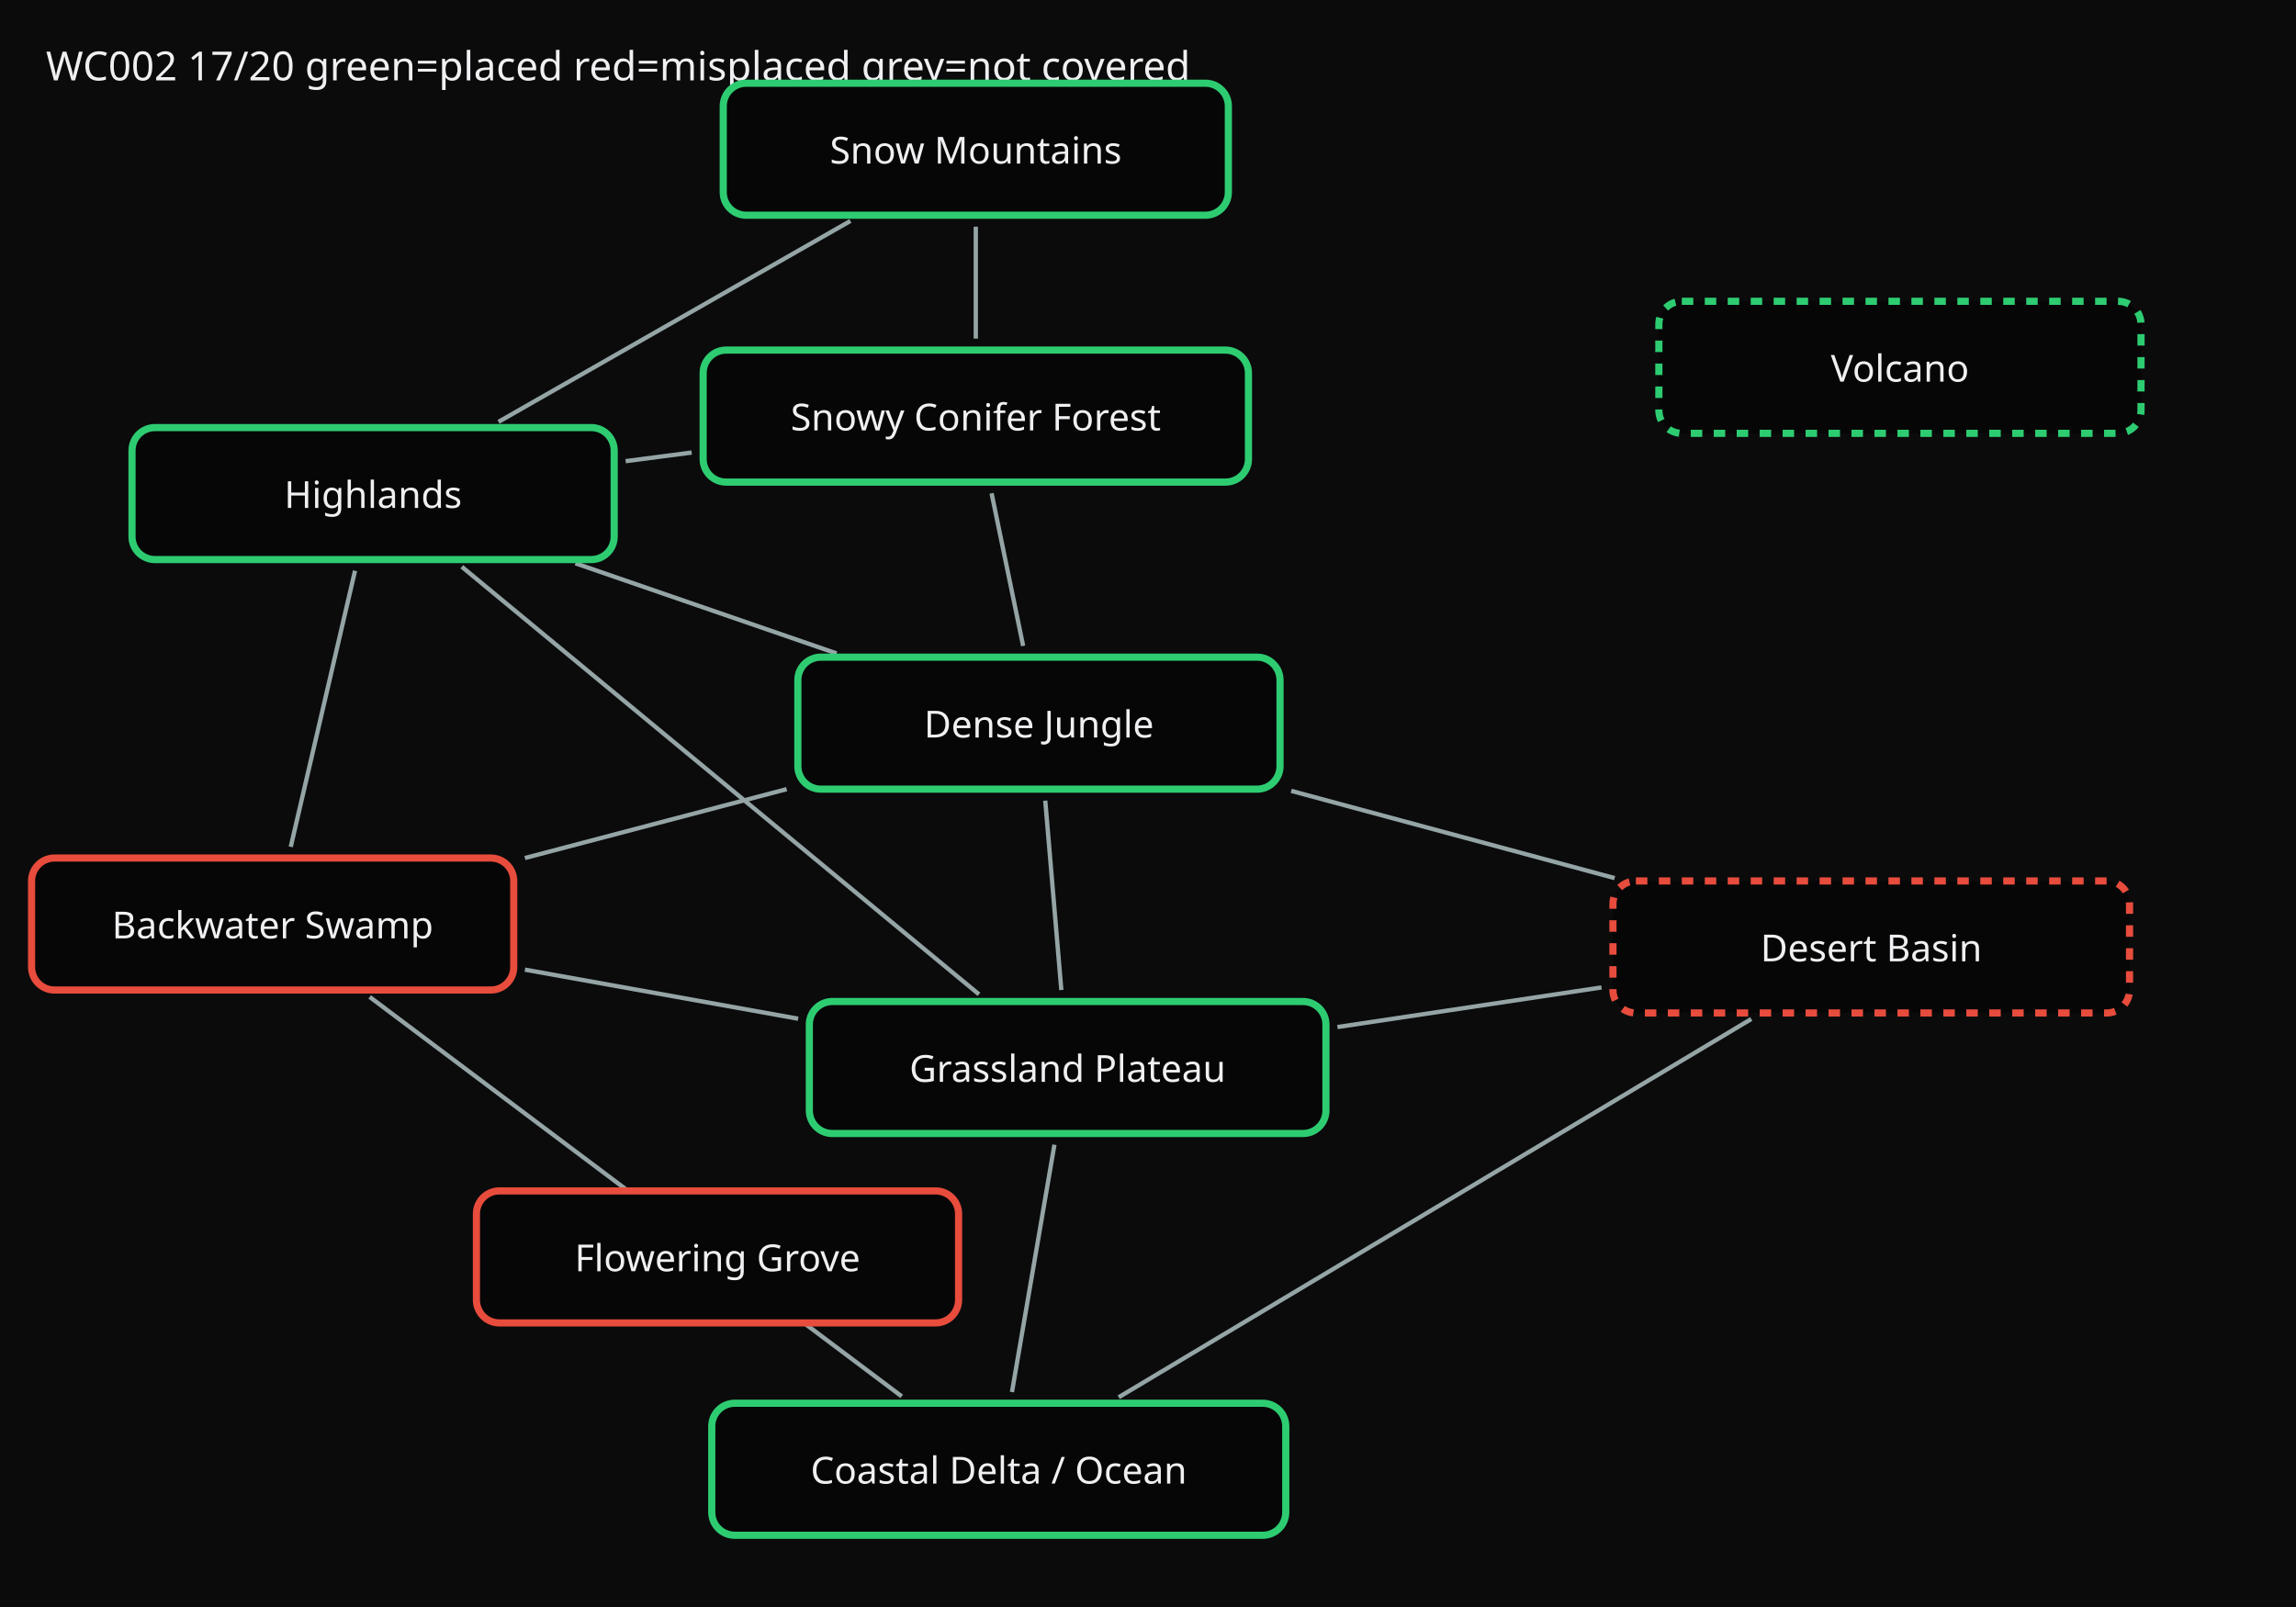
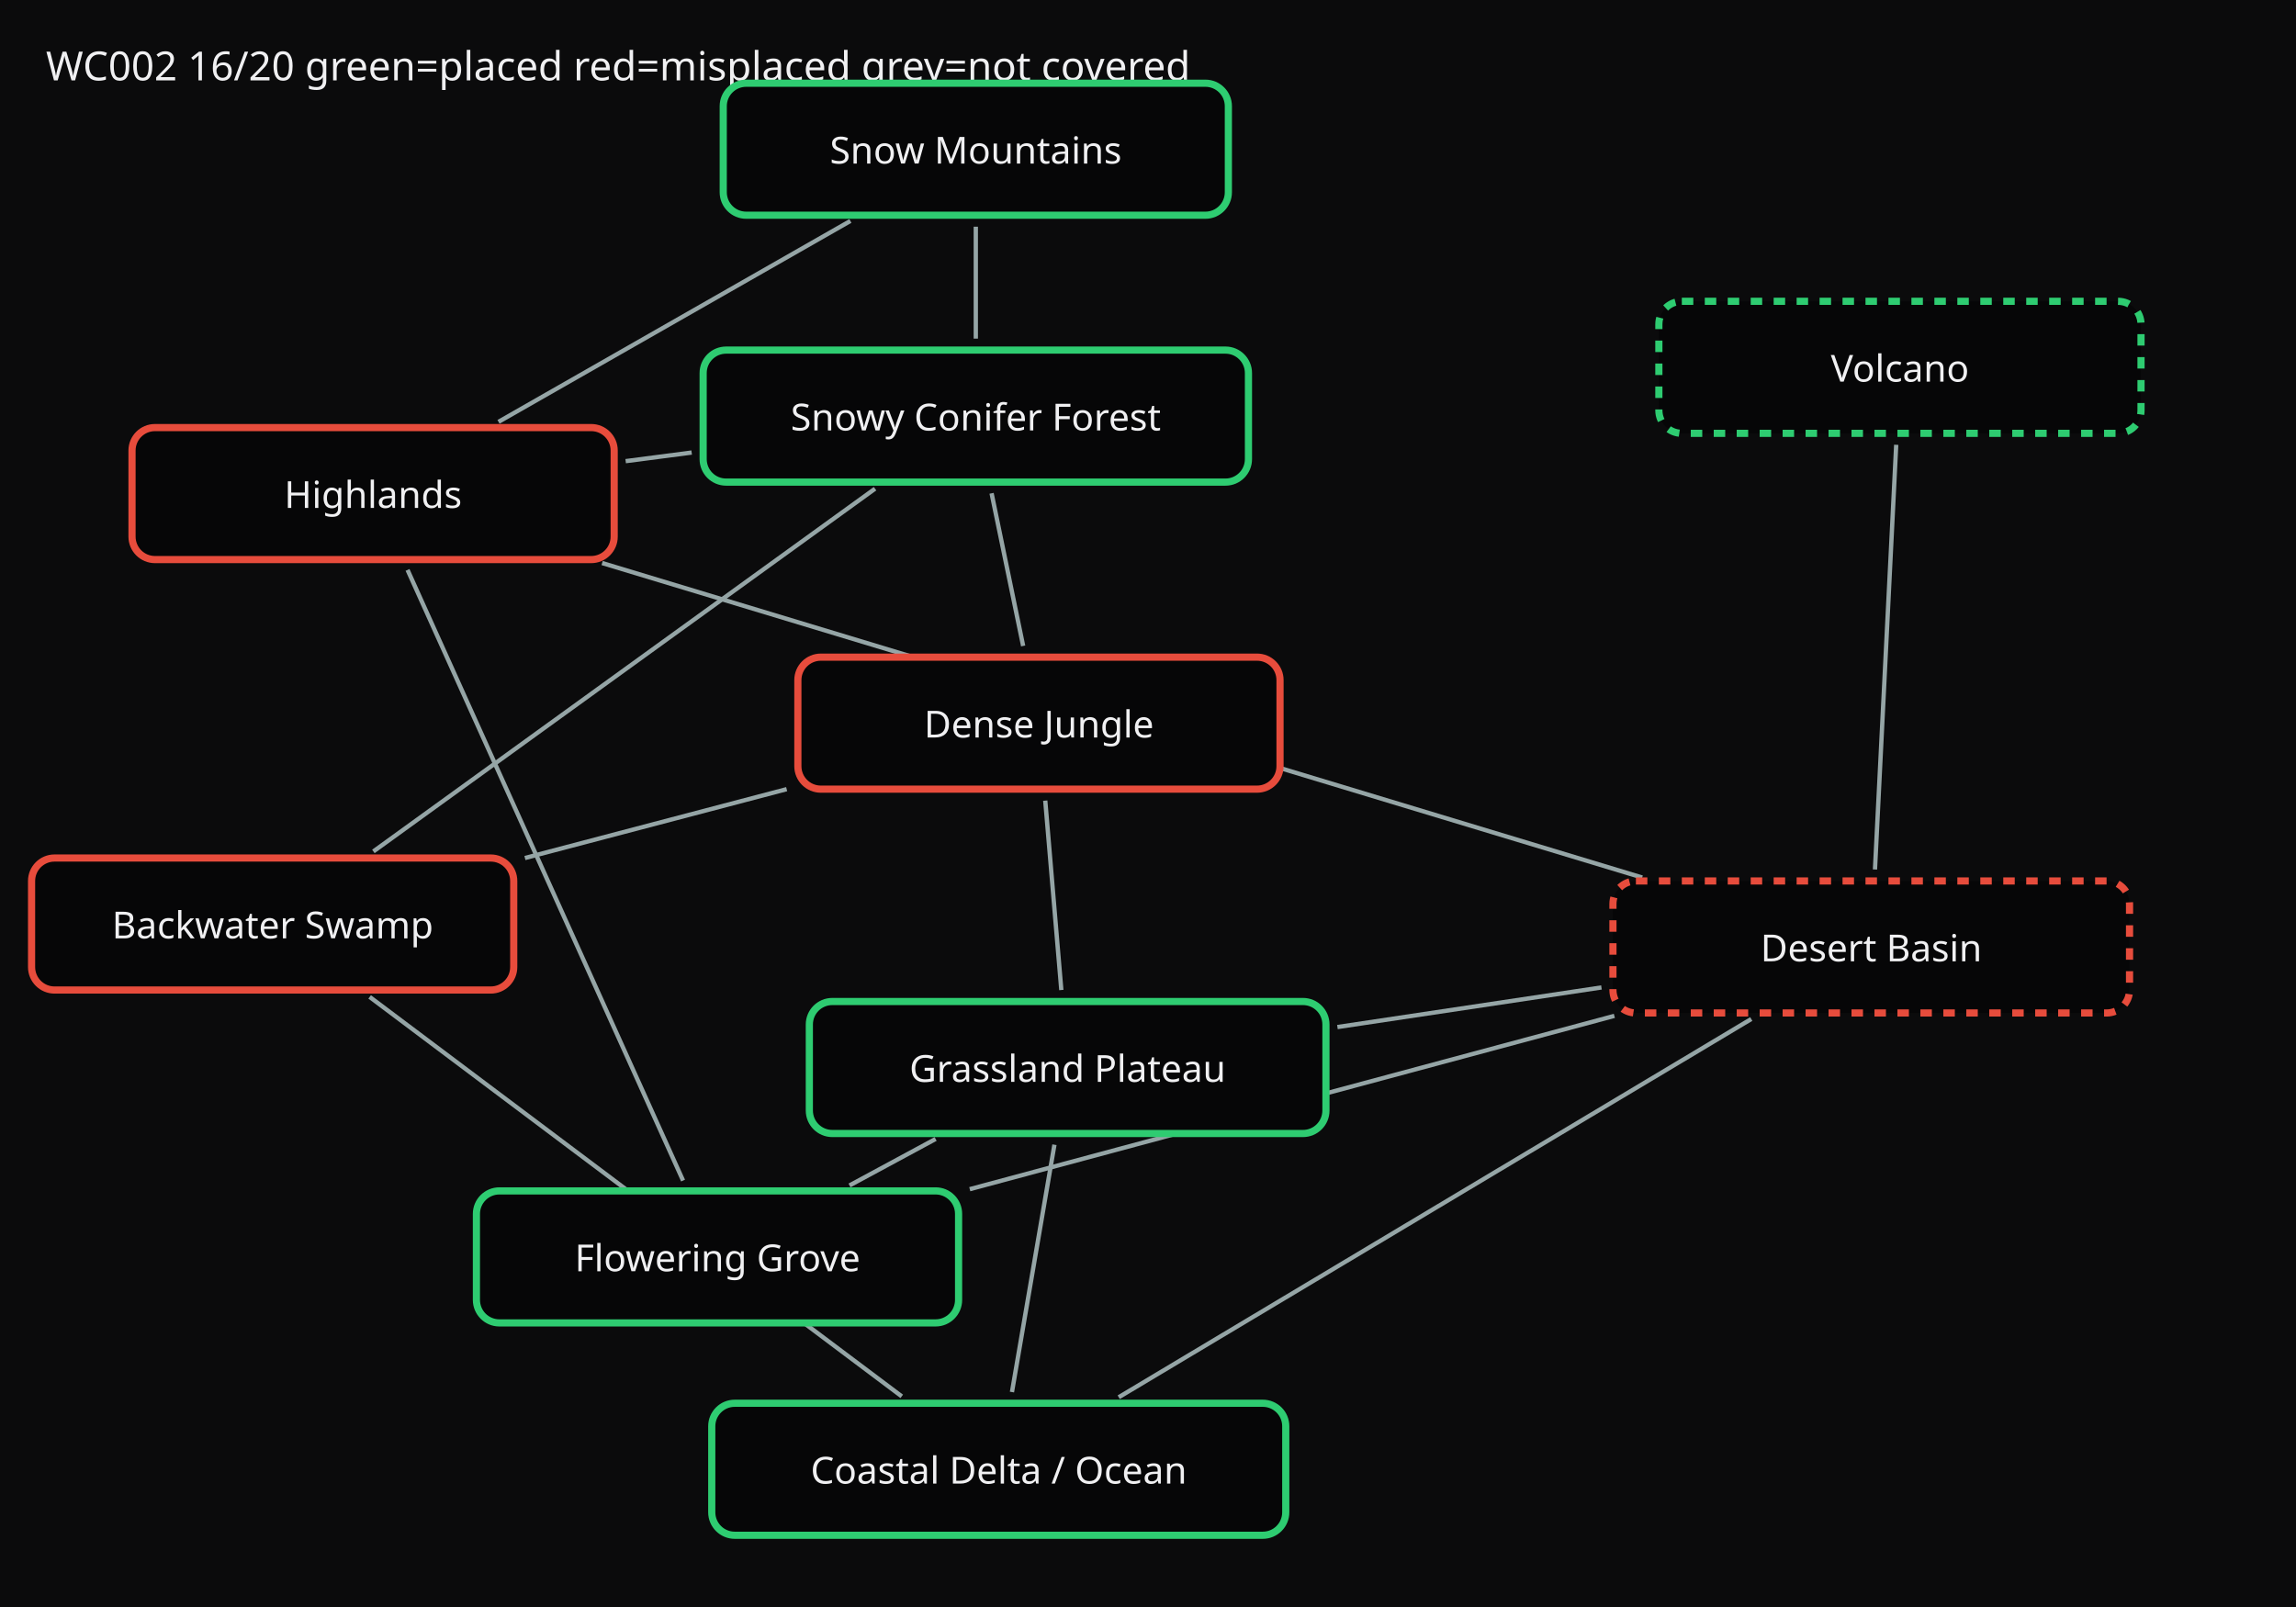
<svg xmlns="http://www.w3.org/2000/svg" viewBox="0 0 800 560" width="800" height="560">
  <rect width="100%" height="100%" fill="#0b0b0c" />
-   <text x="16" y="28" fill="#f0f0f2" font-size="14" font-family="system-ui,sans-serif">WC002  17/20  green=placed  red=misplaced  grey=not covered</text>
+   <text x="16" y="28" fill="#f0f0f2" font-size="14" font-family="system-ui,sans-serif">WC002  16/20  green=placed  red=misplaced  grey=not covered</text>
  <line x1="389.8" y1="486.9" x2="610.2" y2="355.1" stroke="#95a5a6" stroke-width="1.5" />
  <line x1="352.6" y1="485.1" x2="367.4" y2="398.9" stroke="#95a5a6" stroke-width="1.5" />
  <line x1="314.2" y1="486.6" x2="128.8" y2="347.4" stroke="#95a5a6" stroke-width="1.5" />
  <line x1="558.0" y1="344.1" x2="466.0" y2="357.9" stroke="#95a5a6" stroke-width="1.5" />
-   <line x1="562.6" y1="306.0" x2="449.9" y2="275.6" stroke="#95a5a6" stroke-width="1.5" />
+   <line x1="562.5" y1="354.0" x2="337.9" y2="414.4" stroke="#95a5a6" stroke-width="1.5" />
+   <line x1="572.2" y1="305.8" x2="209.8" y2="196.2" stroke="#95a5a6" stroke-width="1.5" />
+   <line x1="653.3" y1="303.0" x2="660.7" y2="155.0" stroke="#95a5a6" stroke-width="1.5" />
  <line x1="241.0" y1="157.7" x2="218.0" y2="160.7" stroke="#95a5a6" stroke-width="1.5" />
  <line x1="345.5" y1="171.9" x2="356.5" y2="225.1" stroke="#95a5a6" stroke-width="1.5" />
  <line x1="340.0" y1="118.0" x2="340.0" y2="79.0" stroke="#95a5a6" stroke-width="1.5" />
-   <line x1="341.1" y1="346.5" x2="160.9" y2="197.5" stroke="#95a5a6" stroke-width="1.5" />
+   <line x1="304.9" y1="170.3" x2="130.1" y2="296.7" stroke="#95a5a6" stroke-width="1.5" />
+   <line x1="326.0" y1="396.9" x2="296.0" y2="413.1" stroke="#95a5a6" stroke-width="1.5" />
  <line x1="369.8" y1="345.0" x2="364.2" y2="279.0" stroke="#95a5a6" stroke-width="1.5" />
-   <line x1="278.1" y1="355.0" x2="182.9" y2="337.9" stroke="#95a5a6" stroke-width="1.5" />
-   <line x1="200.5" y1="196.3" x2="291.5" y2="227.7" stroke="#95a5a6" stroke-width="1.5" />
+   <line x1="238.0" y1="411.4" x2="142.0" y2="198.6" stroke="#95a5a6" stroke-width="1.5" />
  <line x1="173.7" y1="147.0" x2="296.3" y2="77.0" stroke="#95a5a6" stroke-width="1.5" />
-   <line x1="123.7" y1="198.9" x2="101.3" y2="295.1" stroke="#95a5a6" stroke-width="1.5" />
  <line x1="274.1" y1="275.0" x2="182.9" y2="299.0" stroke="#95a5a6" stroke-width="1.5" />
  <rect x="252.0" y="29.0" width="176" height="46" rx="8" fill="#060607" stroke="#2ecc71" stroke-width="2.5" />
  <text x="340" y="57" text-anchor="middle" fill="#f0f0f2" font-size="13" font-family="system-ui,sans-serif">Snow Mountains</text>
  <rect x="245.0" y="122.0" width="190" height="46" rx="8" fill="#060607" stroke="#2ecc71" stroke-width="2.5" />
  <text x="340" y="150" text-anchor="middle" fill="#f0f0f2" font-size="13" font-family="system-ui,sans-serif">Snowy Conifer Forest</text>
-   <rect x="46.0" y="149.0" width="168" height="46" rx="8" fill="#060607" stroke="#2ecc71" stroke-width="2.5" />
+   <rect x="46.0" y="149.0" width="168" height="46" rx="8" fill="#060607" stroke="#e74c3c" stroke-width="2.5" />
  <text x="130" y="177" text-anchor="middle" fill="#f0f0f2" font-size="13" font-family="system-ui,sans-serif">Highlands</text>
-   <rect x="278.0" y="229.0" width="168" height="46" rx="8" fill="#060607" stroke="#2ecc71" stroke-width="2.5" />
+   <rect x="278.0" y="229.0" width="168" height="46" rx="8" fill="#060607" stroke="#e74c3c" stroke-width="2.5" />
  <text x="362" y="257" text-anchor="middle" fill="#f0f0f2" font-size="13" font-family="system-ui,sans-serif">Dense Jungle</text>
  <rect x="11.0" y="299.0" width="168" height="46" rx="8" fill="#060607" stroke="#e74c3c" stroke-width="2.5" />
  <text x="95" y="327" text-anchor="middle" fill="#f0f0f2" font-size="13" font-family="system-ui,sans-serif">Backwater Swamp</text>
-   <rect x="166.0" y="415.0" width="168" height="46" rx="8" fill="#060607" stroke="#e74c3c" stroke-width="2.5" />
+   <rect x="166.0" y="415.0" width="168" height="46" rx="8" fill="#060607" stroke="#2ecc71" stroke-width="2.5" />
  <text x="250" y="443" text-anchor="middle" fill="#f0f0f2" font-size="13" font-family="system-ui,sans-serif">Flowering Grove</text>
  <rect x="282.0" y="349.0" width="180" height="46" rx="8" fill="#060607" stroke="#2ecc71" stroke-width="2.5" />
  <text x="372" y="377" text-anchor="middle" fill="#f0f0f2" font-size="13" font-family="system-ui,sans-serif">Grassland Plateau</text>
  <rect x="248.0" y="489.0" width="200" height="46" rx="8" fill="#060607" stroke="#2ecc71" stroke-width="2.5" />
  <text x="348" y="517" text-anchor="middle" fill="#f0f0f2" font-size="13" font-family="system-ui,sans-serif">Coastal Delta / Ocean</text>
  <rect x="562.0" y="307.0" width="180" height="46" rx="8" fill="#060607" stroke="#e74c3c" stroke-width="2.5" stroke-dasharray="4 4" />
  <text x="652" y="335" text-anchor="middle" fill="#f0f0f2" font-size="13" font-family="system-ui,sans-serif">Desert Basin</text>
  <rect x="578.0" y="105.0" width="168" height="46" rx="8" fill="#060607" stroke="#2ecc71" stroke-width="2.5" stroke-dasharray="4 4" />
  <text x="662" y="133" text-anchor="middle" fill="#f0f0f2" font-size="13" font-family="system-ui,sans-serif">Volcano</text>
</svg>
